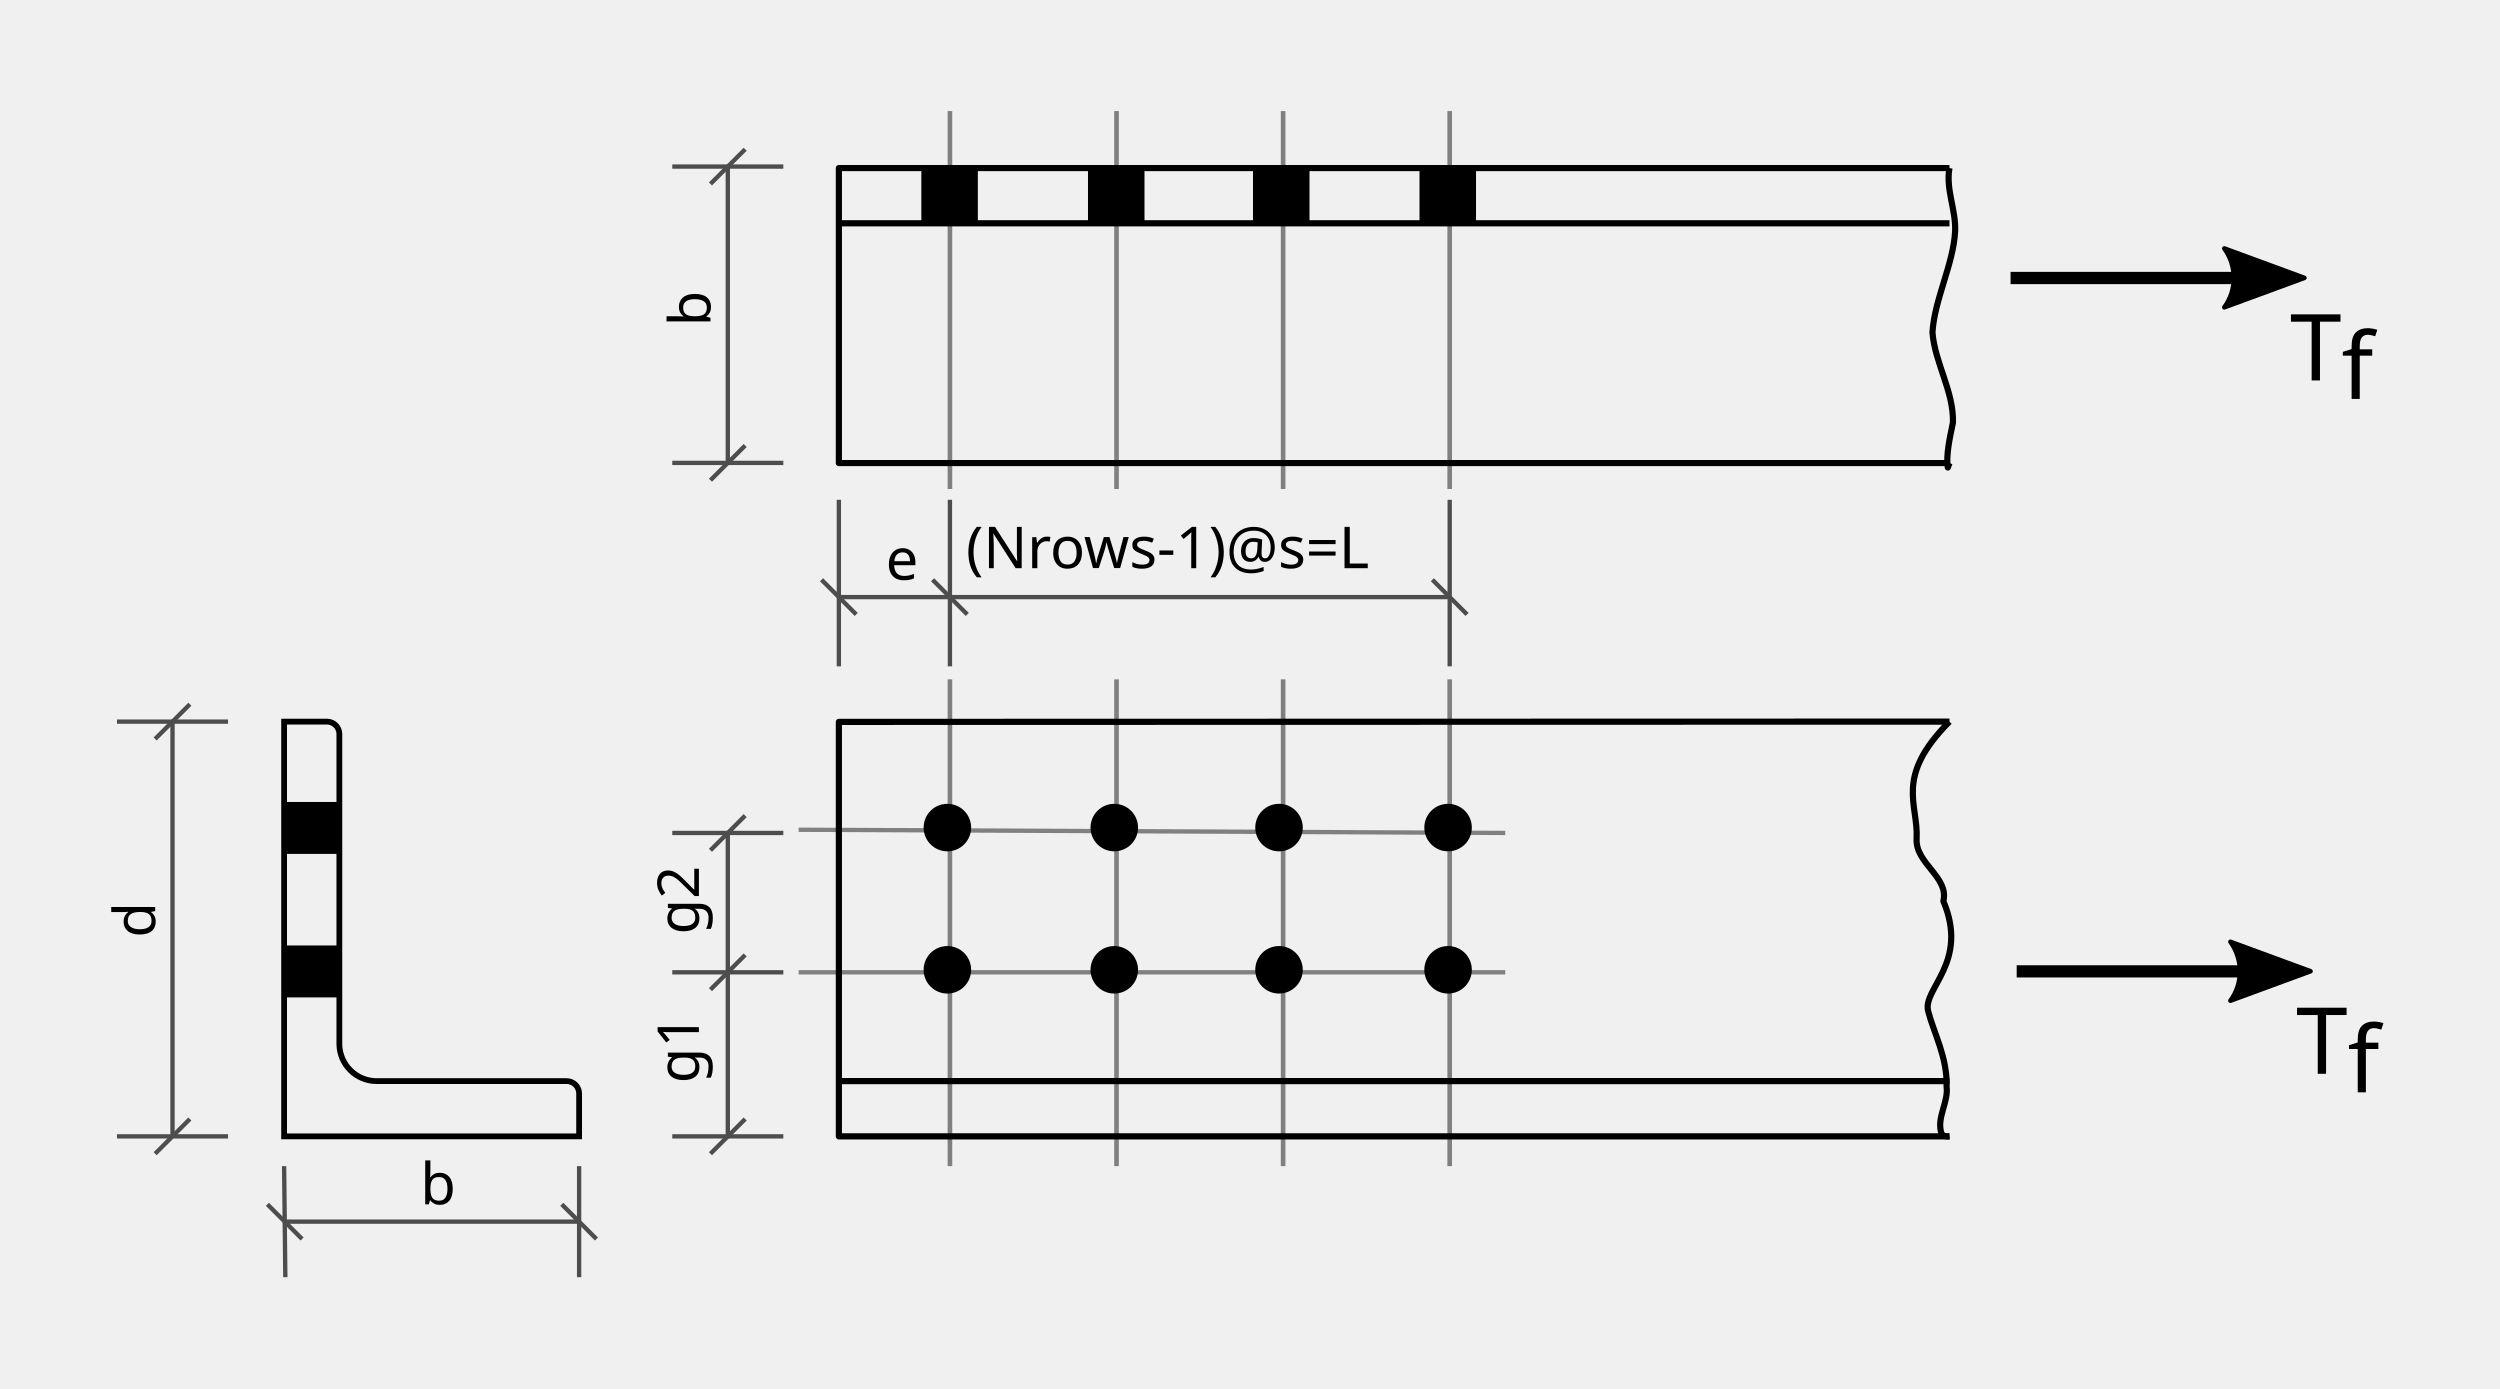
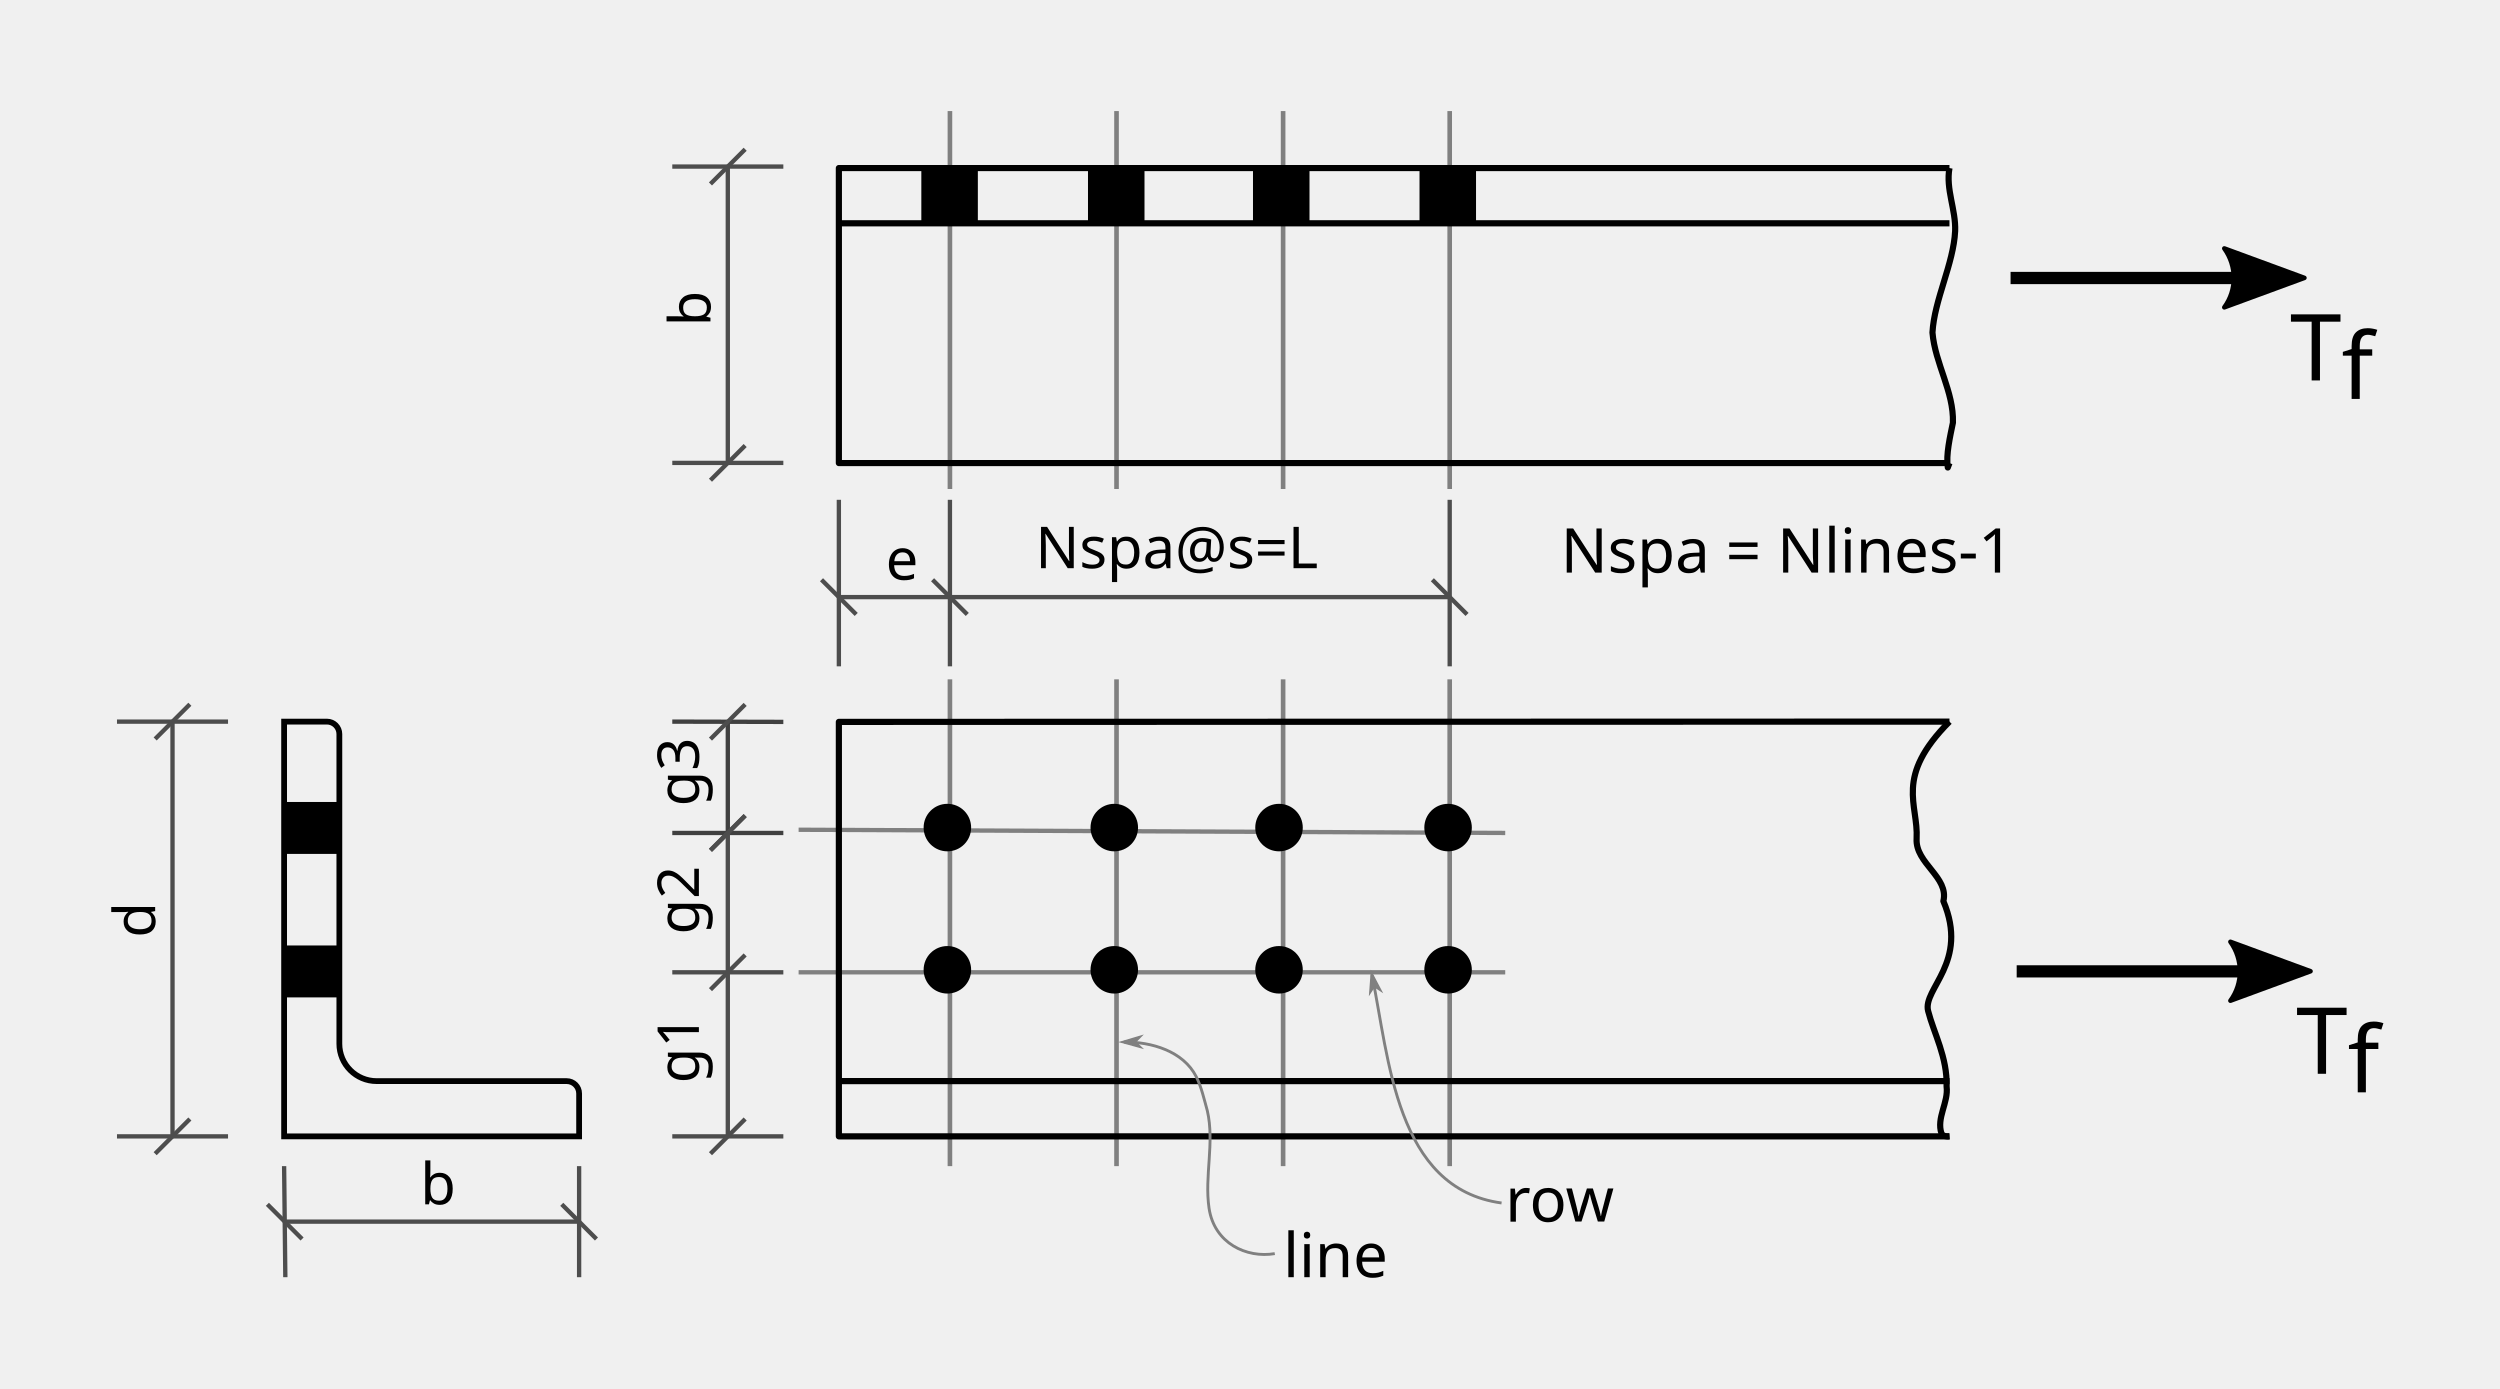
<svg xmlns="http://www.w3.org/2000/svg" width="4.502in" height="2.5in" id="svg2" version="1.1" viewBox="0 0 432.148 240.004">
  <defs id="defs4">
+     <marker style="overflow:visible" id="marker1320" refX="0.0" refY="0.0" orient="auto">
+       <path transform="scale(0.4) translate(10,0)" style="fill-rule:evenodd;stroke:#808080;stroke-width:1pt;stroke-opacity:1;fill:#808080;fill-opacity:1" d="M 0.0,0.0 L 5.0,-5.0 L -12.5,0.0 L 5.0,5.0 L 0.0,0.0 z " id="path1318" />
+     </marker>
+     <marker orient="auto" refY="0.0" refX="0.0" id="Arrow1Mstart" style="overflow:visible">
+       <path id="path984" d="M 0.0,0.0 L 5.0,-5.0 L -12.5,0.0 L 5.0,5.0 L 0.0,0.0 z " style="fill-rule:evenodd;stroke:#808080;stroke-width:1pt;stroke-opacity:1;fill:#808080;fill-opacity:1" transform="scale(0.4) translate(10,0)" />
+     </marker>
    <marker orient="auto" refY="0" refX="0" id="DimensionTick" style="overflow:visible">
      <path d="M 0,0 8,8" style="stroke:#4d4d4d;stroke-width:1px;marker-start:none" transform="translate(-4,-4)" id="path6" />
    </marker>
    <marker orient="auto" refY="0" refX="0" id="TrussNodeS" markerUnits="userSpaceOnUse" style="overflow:visible">
      <circle cx="0" cy="0" r="3" style="fill:#ffffff;stroke:#000000;stroke-width:1" id="circle9" />
    </marker>
    <marker orient="auto" refY="0" refX="0" id="TrussNodeM" markerUnits="userSpaceOnUse" style="overflow:visible">
      <circle cx="0" cy="0" r="4" style="fill:#ffffff;stroke:#000000;stroke-width:1" id="circle12" />
    </marker>
    <pattern id="black-stripes-on-red" x="0" y="0" width="18" height="18" patternUnits="userSpaceOnUse">
      <path id="path3006" d="M 0,0 18,0 18,18 0,18 z" style="fill:#ff0000;stroke:none" />
      <path id="path3008" d="M 0,9 9,0 11,0 0,11 z" style="fill:#000000;stroke:none" />
      <path id="path5234" d="m 9,18 9,-9 0,2 -7,7 z" style="fill:#000000;stroke:none" />
    </pattern>
    <marker style="overflow:visible" id="marker4587" refX="0" refY="0" orient="auto">
      <path transform="scale(-0.6,-0.6)" d="M 8.719,4.034 -2.207,0.016 8.719,-4.002 c -1.745,2.372 -1.735,5.617 -6e-7,8.035 z" style="fill:#000000;fill-opacity:1;fill-rule:evenodd;stroke:#000000;stroke-width:0.625;stroke-linejoin:round;stroke-opacity:1" id="path4589" />
    </marker>
    <marker style="overflow:visible" id="marker4587-3" refX="0" refY="0" orient="auto">
      <path transform="scale(-0.6,-0.6)" d="M 8.719,4.034 -2.207,0.016 8.719,-4.002 c -1.745,2.372 -1.735,5.617 -6e-7,8.035 z" style="fill:#000000;fill-opacity:1;fill-rule:evenodd;stroke:#000000;stroke-width:0.625;stroke-linejoin:round;stroke-opacity:1" id="path4589-5" />
    </marker>
  </defs>
  <g id="layer1" transform="translate(-95.00235,-1.200003)">
    <path id="path3410" d="m 345.6,20.4 0,65.333" style="fill:none;fill-opacity:1;stroke:#808080;stroke-width:0.8;stroke-linecap:butt;stroke-linejoin:round;stroke-miterlimit:4;stroke-dasharray:none;stroke-dashoffset:0;stroke-opacity:1" />
    <path id="path3408" d="m 316.8,20.4 0,65.333" style="fill:none;fill-opacity:1;stroke:#808080;stroke-width:0.8;stroke-linecap:butt;stroke-linejoin:round;stroke-miterlimit:4;stroke-dasharray:none;stroke-dashoffset:0;stroke-opacity:1" />
    <path id="path3406" d="m 288,20.4 0,65.333" style="fill:none;fill-opacity:1;stroke:#808080;stroke-width:0.8;stroke-linecap:butt;stroke-linejoin:round;stroke-miterlimit:4;stroke-dasharray:none;stroke-dashoffset:0;stroke-opacity:1" />
    <path id="path3404" d="m 259.2,20.4 0,65.333" style="fill:none;fill-opacity:1;stroke:#808080;stroke-width:0.8;stroke-linecap:butt;stroke-linejoin:round;stroke-miterlimit:4;stroke-dasharray:none;stroke-dashoffset:0;stroke-opacity:1" />
    <rect y="164.653" x="143.894" height="8.977" width="9.769" id="rect3434" style="fill:#000000;fill-opacity:1;stroke:none;stroke-width:0.8;stroke-linecap:butt;stroke-linejoin:round;stroke-miterlimit:4;stroke-dasharray:none;stroke-dashoffset:0;stroke-opacity:1" />
    <path id="path3396" d="m 259.2,118.64 0,84.16" style="fill:none;fill-opacity:1;stroke:#808080;stroke-width:0.8;stroke-linecap:butt;stroke-linejoin:round;stroke-miterlimit:4;stroke-dasharray:none;stroke-dashoffset:0;stroke-opacity:1" />
    <path id="path3398" d="m 288,118.64 0,84.16" style="fill:none;fill-opacity:1;stroke:#808080;stroke-width:0.8;stroke-linecap:butt;stroke-linejoin:round;stroke-miterlimit:4;stroke-dasharray:none;stroke-dashoffset:0;stroke-opacity:1" />
    <path id="path3400" d="m 316.8,118.64 0,84.16" style="fill:none;fill-opacity:1;stroke:#808080;stroke-width:0.8;stroke-linecap:butt;stroke-linejoin:round;stroke-miterlimit:4;stroke-dasharray:none;stroke-dashoffset:0;stroke-opacity:1" />
    <path id="path3402" d="m 345.6,118.64 0,84.16" style="fill:none;fill-opacity:1;stroke:#808080;stroke-width:0.8;stroke-linecap:butt;stroke-linejoin:round;stroke-miterlimit:4;stroke-dasharray:none;stroke-dashoffset:0;stroke-opacity:1" />
    <path id="path3416" d="M 355.2,145.2 233.04,144.646" style="fill:#000000;fill-opacity:1;stroke:#808080;stroke-width:0.75;stroke-linecap:butt;stroke-linejoin:round;stroke-miterlimit:4;stroke-dasharray:none;stroke-dashoffset:0;stroke-opacity:1" />
    <path id="path3418" d="m 355.2,169.289 -122.16,0" style="fill:#000000;fill-opacity:1;stroke:#808080;stroke-width:0.75;stroke-linecap:butt;stroke-linejoin:round;stroke-miterlimit:4;stroke-dasharray:none;stroke-dashoffset:0;stroke-opacity:1" />
    <g transform="translate(144.0944,197.6515)" id="g3518">
      <path d="m 0,0 51,0 0,-7.4 A 2.15,2.15 0 0 0 48.85,-9.55 L 16,-9.55 A 6.45,6.45 0 0 1 9.55,-16 l 0,-53.55 A 2.15,2.15 0 0 0 7.4,-71.7 l -7.4,0 z" style="fill:none;stroke:#000000;stroke-width:1;stroke-linecap:square;stroke-linejoin:miter;stroke-miterlimit:4;stroke-dasharray:none;stroke-dashoffset:0;stroke-opacity:1" id="path3520" />
    </g>
    <path id="path3563" d="m 432,125.952 -192,0.049 0,71.652 192,0" style="fill:none;fill-opacity:1;stroke:#000000;stroke-width:1.067;stroke-linecap:butt;stroke-linejoin:round;stroke-miterlimit:4;stroke-dasharray:none;stroke-dashoffset:0;stroke-opacity:1" />
    <path id="path3565" d="m 240,188.102 192,0" style="fill:none;fill-opacity:1;stroke:#000000;stroke-width:1.067;stroke-linecap:butt;stroke-linejoin:round;stroke-miterlimit:4;stroke-dasharray:none;stroke-dashoffset:0;stroke-opacity:1" />
    <path id="path3567" d="m 432,125.952 c -9.6,9.648 -5.348,14.263 -5.68,20.241 -0.238,4.287 5.629,6.612 4.626,10.798 4.481,10.593 -3.62,15.148 -2.635,18.993 0.985,3.845 3.342,7.997 3.193,13.049 0.361,2.754 -1.809,5.43 -0.876,8.146 0.292,0.455 0.883,0.532 1.372,0.473" style="fill:none;fill-opacity:1;stroke:#000000;stroke-width:1.067;stroke-linecap:butt;stroke-linejoin:round;stroke-miterlimit:4;stroke-dasharray:none;stroke-dashoffset:0;stroke-opacity:1" />
    <path id="path3589" d="m 432,30.254 -192,0 0,51 192,0" style="fill:none;fill-opacity:1;stroke:#000000;stroke-width:1.067;stroke-linecap:butt;stroke-linejoin:round;stroke-miterlimit:4;stroke-dasharray:none;stroke-dashoffset:0;stroke-opacity:1" />
    <path id="path3591" d="m 240,39.804 c 0,0 192,0 192,0" style="fill:none;fill-opacity:1;stroke:#000000;stroke-width:1.067;stroke-linecap:butt;stroke-linejoin:round;stroke-miterlimit:4;stroke-dasharray:none;stroke-dashoffset:0;stroke-opacity:1" />
    <path id="path3593" d="m 432,30.254 c -0.669,3.652 1.126,7.215 0.981,10.889 -0.273,5.669 -3.605,11.888 -3.921,17.549 0.445,5.353 3.709,10.224 3.538,15.579 -0.506,2.482 -1.218,5.518 -0.887,7.75 l 0.289,-0.766" style="fill:none;fill-opacity:1;stroke:#000000;stroke-width:1.067;stroke-linecap:butt;stroke-linejoin:round;stroke-miterlimit:4;stroke-dasharray:none;stroke-dashoffset:0;stroke-opacity:1" />
    <circle r="4.107" cy="144.272" cx="258.759" id="path3414" style="fill:#000000;fill-opacity:1;stroke:none;stroke-width:0.8;stroke-linecap:butt;stroke-linejoin:round;stroke-miterlimit:4;stroke-dasharray:none;stroke-dashoffset:0;stroke-opacity:1" />
    <circle style="fill:#000000;fill-opacity:1;stroke:none;stroke-width:0.8;stroke-linecap:butt;stroke-linejoin:round;stroke-miterlimit:4;stroke-dasharray:none;stroke-dashoffset:0;stroke-opacity:1" id="circle3420" cx="258.759" cy="168.859" r="4.107" />
    <circle style="fill:#000000;fill-opacity:1;stroke:none;stroke-width:0.8;stroke-linecap:butt;stroke-linejoin:round;stroke-miterlimit:4;stroke-dasharray:none;stroke-dashoffset:0;stroke-opacity:1" id="circle3422" cx="287.613" cy="144.272" r="4.107" />
    <circle r="4.107" cy="168.859" cx="287.613" id="circle3424" style="fill:#000000;fill-opacity:1;stroke:none;stroke-width:0.8;stroke-linecap:butt;stroke-linejoin:round;stroke-miterlimit:4;stroke-dasharray:none;stroke-dashoffset:0;stroke-opacity:1" />
    <circle r="4.107" cy="144.272" cx="316.093" id="circle3426" style="fill:#000000;fill-opacity:1;stroke:none;stroke-width:0.8;stroke-linecap:butt;stroke-linejoin:round;stroke-miterlimit:4;stroke-dasharray:none;stroke-dashoffset:0;stroke-opacity:1" />
    <circle style="fill:#000000;fill-opacity:1;stroke:none;stroke-width:0.8;stroke-linecap:butt;stroke-linejoin:round;stroke-miterlimit:4;stroke-dasharray:none;stroke-dashoffset:0;stroke-opacity:1" id="circle3428" cx="316.093" cy="168.859" r="4.107" />
    <circle style="fill:#000000;fill-opacity:1;stroke:none;stroke-width:0.8;stroke-linecap:butt;stroke-linejoin:round;stroke-miterlimit:4;stroke-dasharray:none;stroke-dashoffset:0;stroke-opacity:1" id="circle3430" cx="345.319" cy="144.272" r="4.107" />
    <circle r="4.107" cy="168.859" cx="345.319" id="circle3432" style="fill:#000000;fill-opacity:1;stroke:none;stroke-width:0.8;stroke-linecap:butt;stroke-linejoin:round;stroke-miterlimit:4;stroke-dasharray:none;stroke-dashoffset:0;stroke-opacity:1" />
    <rect style="fill:#000000;fill-opacity:1;stroke:none;stroke-width:0.8;stroke-linecap:butt;stroke-linejoin:round;stroke-miterlimit:4;stroke-dasharray:none;stroke-dashoffset:0;stroke-opacity:1" id="rect3436" width="9.769" height="8.977" x="143.894" y="139.846" />
    <rect y="30.539" x="254.257" height="8.977" width="9.769" id="rect3438" style="fill:#000000;fill-opacity:1;stroke:none;stroke-width:0.8;stroke-linecap:butt;stroke-linejoin:round;stroke-miterlimit:4;stroke-dasharray:none;stroke-dashoffset:0;stroke-opacity:1" />
    <rect style="fill:#000000;fill-opacity:1;stroke:none;stroke-width:0.8;stroke-linecap:butt;stroke-linejoin:round;stroke-miterlimit:4;stroke-dasharray:none;stroke-dashoffset:0;stroke-opacity:1" id="rect3440" width="9.769" height="8.977" x="283.068" y="30.539" />
    <rect y="30.539" x="311.593" height="8.977" width="9.769" id="rect3442" style="fill:#000000;fill-opacity:1;stroke:none;stroke-width:0.8;stroke-linecap:butt;stroke-linejoin:round;stroke-miterlimit:4;stroke-dasharray:none;stroke-dashoffset:0;stroke-opacity:1" />
    <rect style="fill:#000000;fill-opacity:1;stroke:none;stroke-width:0.8;stroke-linecap:butt;stroke-linejoin:round;stroke-miterlimit:4;stroke-dasharray:none;stroke-dashoffset:0;stroke-opacity:1" id="rect3444" width="9.769" height="8.977" x="340.383" y="30.539" />
    <path id="path3446" d="m 240,87.6 0,28.8" style="fill:#000000;fill-opacity:1;stroke:#4d4d4d;stroke-width:0.75;stroke-linecap:butt;stroke-linejoin:round;stroke-miterlimit:4;stroke-dasharray:none;stroke-dashoffset:0;stroke-opacity:1" />
    <path id="path3448" d="m 259.2,87.6 0,28.8" style="fill:#000000;fill-opacity:1;stroke:#4d4d4d;stroke-width:0.75;stroke-linecap:butt;stroke-linejoin:round;stroke-miterlimit:4;stroke-dasharray:none;stroke-dashoffset:0;stroke-opacity:1" />
    <path id="path3450" d="m 345.6,87.6 0,28.8" style="fill:#000000;fill-opacity:1;stroke:#4d4d4d;stroke-width:0.75;stroke-linecap:butt;stroke-linejoin:round;stroke-miterlimit:4;stroke-dasharray:none;stroke-dashoffset:0;stroke-opacity:1" />
    <path id="path3452" d="m 240,104.424 19.2,0 86.4,0" style="fill:#000000;fill-opacity:1;stroke:#4d4d4d;stroke-width:0.75;stroke-linecap:butt;stroke-linejoin:round;stroke-miterlimit:4;stroke-dasharray:none;stroke-dashoffset:0;stroke-opacity:1;marker-start:url(#DimensionTick);marker-mid:url(#DimensionTick);marker-end:url(#DimensionTick)" />
-     <text transform="translate(-1.5,-5.37626)" id="text3454" y="106.8" x="249.6" style="font-style:normal;font-variant:normal;font-weight:normal;font-stretch:normal;font-size:10px;line-height:125%;font-family:Verdana;-inkscape-font-specification:'Verdana, Normal';text-align:start;letter-spacing:0px;word-spacing:0px;writing-mode:lr-tb;text-anchor:start;fill:#000000;fill-opacity:1;stroke:none;stroke-width:1px;stroke-linecap:butt;stroke-linejoin:miter;stroke-opacity:1" xml:space="preserve">
-       <tspan y="106.8" x="249.6" id="tspan3456">e</tspan>
+     <text transform="translate(-1.5,-5.37626)" id="text3454" y="106.8" x="249.6" style="font-style:normal;font-variant:normal;font-weight:normal;font-stretch:normal;line-height:0%;font-family:Verdana;-inkscape-font-specification:'Verdana, Normal';text-align:start;letter-spacing:0px;word-spacing:0px;writing-mode:lr-tb;text-anchor:start;fill:#000000;fill-opacity:1;stroke:none;stroke-width:1px;stroke-linecap:butt;stroke-linejoin:miter;stroke-opacity:1" xml:space="preserve">
+       <tspan y="106.8" x="249.6" id="tspan3456" style="font-size:10px;line-height:1.25">e</tspan>
    </text>
-     <text id="text3458" y="99.424" x="261.979" style="font-style:normal;font-variant:normal;font-weight:normal;font-stretch:normal;font-size:10px;line-height:125%;font-family:Verdana;-inkscape-font-specification:'Verdana, Normal';text-align:start;letter-spacing:0px;word-spacing:0px;writing-mode:lr-tb;text-anchor:start;fill:#000000;fill-opacity:1;stroke:none;stroke-width:1px;stroke-linecap:butt;stroke-linejoin:miter;stroke-opacity:1" xml:space="preserve">
-       <tspan y="99.424" x="261.979" id="tspan3460">(Nrows-1)@s=L</tspan>
+     <text id="text3458" y="99.424" x="273.979" style="font-style:normal;font-variant:normal;font-weight:normal;font-stretch:normal;line-height:0%;font-family:Verdana;-inkscape-font-specification:'Verdana, Normal';text-align:start;letter-spacing:0px;word-spacing:0px;writing-mode:lr-tb;text-anchor:start;fill:#000000;fill-opacity:1;stroke:none;stroke-width:1px;stroke-linecap:butt;stroke-linejoin:miter;stroke-opacity:1" xml:space="preserve">
+       <tspan y="99.424" x="273.979" id="tspan3460" style="font-size:10px;line-height:1.25">Nspa@s=L</tspan>
    </text>
-     <path style="fill:#000000;fill-opacity:1;stroke:#4d4d4d;stroke-width:0.75;stroke-linecap:butt;stroke-linejoin:round;stroke-miterlimit:4;stroke-dasharray:none;stroke-dashoffset:0;stroke-opacity:1" d="m 230.4,145.2 -19.2,0" id="path3610" />
+     <path id="path3610" d="m 230.4,145.2 -19.2,0" style="stroke-linejoin:round;stroke-opacity:1;fill-opacity:1;stroke-dashoffset:0;stroke:#404040;stroke-linecap:butt;stroke-miterlimit:4;stroke-dasharray:none;stroke-width:0.75;fill:#000000" />
    <path style="fill:#000000;fill-opacity:1;stroke:#4d4d4d;stroke-width:0.75;stroke-linecap:butt;stroke-linejoin:round;stroke-miterlimit:4;stroke-dasharray:none;stroke-dashoffset:0;stroke-opacity:1" d="m 230.4,169.289 -19.2,0" id="path3612" />
    <path style="fill:#000000;fill-opacity:1;stroke:#4d4d4d;stroke-width:0.75;stroke-linecap:butt;stroke-linejoin:round;stroke-miterlimit:4;stroke-dasharray:none;stroke-dashoffset:0;stroke-opacity:1" d="m 230.4,197.652 -19.2,0" id="path3614" />
    <path style="fill:#000000;fill-opacity:1;stroke:#4d4d4d;stroke-width:0.75;stroke-linecap:butt;stroke-linejoin:round;stroke-miterlimit:4;stroke-dasharray:none;stroke-dashoffset:0;stroke-opacity:1;marker-start:url(#DimensionTick);marker-mid:url(#DimensionTick);marker-end:url(#DimensionTick)" d="m 220.8,197.652 0,-28.363 0,-24.089" id="path3616" />
    <path style="fill:#000000;fill-opacity:1;stroke:#4d4d4d;stroke-width:0.75;stroke-linecap:butt;stroke-linejoin:round;stroke-miterlimit:4;stroke-dasharray:none;stroke-dashoffset:0;stroke-opacity:1" d="m 144.094,202.8 0.211,19.2" id="path3618" />
    <path style="fill:#000000;fill-opacity:1;stroke:#4d4d4d;stroke-width:0.75;stroke-linecap:butt;stroke-linejoin:round;stroke-miterlimit:4;stroke-dasharray:none;stroke-dashoffset:0;stroke-opacity:1" d="m 195.094,202.8 0,19.2" id="path3620" />
    <path style="fill:#000000;fill-opacity:1;stroke:#4d4d4d;stroke-width:0.75;stroke-linecap:butt;stroke-linejoin:round;stroke-miterlimit:4;stroke-dasharray:none;stroke-dashoffset:0;stroke-opacity:1;marker-start:url(#DimensionTick);marker-mid:url(#DimensionTick);marker-end:url(#DimensionTick)" d="m 144.2,212.4 50.894,0" id="path3622" />
    <path style="fill:#000000;fill-opacity:1;stroke:#4d4d4d;stroke-width:0.75;stroke-linecap:butt;stroke-linejoin:round;stroke-miterlimit:4;stroke-dasharray:none;stroke-dashoffset:0;stroke-opacity:1" d="m 134.4,197.652 -19.2,0" id="path3624" />
    <path style="fill:#000000;fill-opacity:1;stroke:#4d4d4d;stroke-width:0.75;stroke-linecap:butt;stroke-linejoin:round;stroke-miterlimit:4;stroke-dasharray:none;stroke-dashoffset:0;stroke-opacity:1" d="m 134.4,125.952 -19.2,0" id="path3626" />
    <path style="fill:#000000;fill-opacity:1;stroke:#4d4d4d;stroke-width:0.75;stroke-linecap:butt;stroke-linejoin:round;stroke-miterlimit:4;stroke-dasharray:none;stroke-dashoffset:0;stroke-opacity:1;marker-start:url(#DimensionTick);marker-mid:url(#DimensionTick);marker-end:url(#DimensionTick)" d="m 124.8,197.652 0,-71.7" id="path3628" />
    <path style="fill:#000000;fill-opacity:1;stroke:#4d4d4d;stroke-width:0.75;stroke-linecap:butt;stroke-linejoin:round;stroke-miterlimit:4;stroke-dasharray:none;stroke-dashoffset:0;stroke-opacity:1" d="m 230.4,81.221 -19.2,0" id="path3630" />
    <path style="fill:#000000;fill-opacity:1;stroke:#4d4d4d;stroke-width:0.75;stroke-linecap:butt;stroke-linejoin:round;stroke-miterlimit:4;stroke-dasharray:none;stroke-dashoffset:0;stroke-opacity:1" d="m 230.4,30 -19.2,0" id="path3632" />
    <path style="fill:#000000;fill-opacity:1;stroke:#4d4d4d;stroke-width:0.75;stroke-linecap:butt;stroke-linejoin:round;stroke-miterlimit:4;stroke-dasharray:none;stroke-dashoffset:0;stroke-opacity:1;marker-start:url(#DimensionTick);marker-mid:url(#DimensionTick);marker-end:url(#DimensionTick)" d="M 220.8,81.221 220.8,30" id="path3634" />
-     <text transform="matrix(0,-1,1,0,159,268.8106)" xml:space="preserve" style="font-style:normal;font-variant:normal;font-weight:normal;font-stretch:normal;font-size:10px;line-height:125%;font-family:Verdana;-inkscape-font-specification:'Verdana, Normal';text-align:start;letter-spacing:0px;word-spacing:0px;writing-mode:lr-tb;text-anchor:start;fill:#000000;fill-opacity:1;stroke:none;stroke-width:1px;stroke-linecap:butt;stroke-linejoin:miter;stroke-opacity:1" x="211.2" y="58.8" id="text3636">
-       <tspan id="tspan3638" x="211.2" y="58.8">b</tspan>
+     <text transform="rotate(-90,213.9053,54.90528)" xml:space="preserve" style="font-style:normal;font-variant:normal;font-weight:normal;font-stretch:normal;line-height:0%;font-family:Verdana;-inkscape-font-specification:'Verdana, Normal';text-align:start;letter-spacing:0px;word-spacing:0px;writing-mode:lr-tb;text-anchor:start;fill:#000000;fill-opacity:1;stroke:none;stroke-width:1px;stroke-linecap:butt;stroke-linejoin:miter;stroke-opacity:1" x="211.2" y="58.8" id="text3636">
+       <tspan id="tspan3638" x="211.2" y="58.8" style="font-size:10px;line-height:1.25">b</tspan>
    </text>
-     <text transform="translate(4.447153,-3)" xml:space="preserve" style="font-style:normal;font-variant:normal;font-weight:normal;font-stretch:normal;font-size:10px;line-height:125%;font-family:Verdana;-inkscape-font-specification:'Verdana, Normal';text-align:start;letter-spacing:0px;word-spacing:0px;writing-mode:lr-tb;text-anchor:start;fill:#000000;fill-opacity:1;stroke:none;stroke-width:1px;stroke-linecap:butt;stroke-linejoin:miter;stroke-opacity:1" x="163.2" y="212.4" id="text3640">
-       <tspan id="tspan3642" x="163.2" y="212.4">b</tspan>
+     <text transform="translate(4.447153,-3)" xml:space="preserve" style="font-style:normal;font-variant:normal;font-weight:normal;font-stretch:normal;line-height:0%;font-family:Verdana;-inkscape-font-specification:'Verdana, Normal';text-align:start;letter-spacing:0px;word-spacing:0px;writing-mode:lr-tb;text-anchor:start;fill:#000000;fill-opacity:1;stroke:none;stroke-width:1px;stroke-linecap:butt;stroke-linejoin:miter;stroke-opacity:1" x="163.2" y="212.4" id="text3640">
+       <tspan id="tspan3642" x="163.2" y="212.4" style="font-size:10px;line-height:1.25">b</tspan>
    </text>
-     <text xml:space="preserve" style="font-style:normal;font-variant:normal;font-weight:normal;font-stretch:normal;font-size:10px;line-height:125%;font-family:Verdana;-inkscape-font-specification:'Verdana, Normal';text-align:start;letter-spacing:0px;word-spacing:0px;writing-mode:lr-tb;text-anchor:start;fill:#000000;fill-opacity:1;stroke:none;stroke-width:1px;stroke-linecap:butt;stroke-linejoin:miter;stroke-opacity:1" x="115.2" y="154.8" id="text3644" transform="matrix(0,-1,1,0,-33,278.5015)">
-       <tspan id="tspan3646" x="115.2" y="154.8">d</tspan>
+     <text xml:space="preserve" style="font-style:normal;font-variant:normal;font-weight:normal;font-stretch:normal;line-height:0%;font-family:Verdana;-inkscape-font-specification:'Verdana, Normal';text-align:start;letter-spacing:0px;word-spacing:0px;writing-mode:lr-tb;text-anchor:start;fill:#000000;fill-opacity:1;stroke:none;stroke-width:1px;stroke-linecap:butt;stroke-linejoin:miter;stroke-opacity:1" x="115.2" y="154.8" id="text3644" transform="rotate(-90,122.7508,155.7508)">
+       <tspan id="tspan3646" x="115.2" y="154.8" style="font-size:10px;line-height:1.25">d</tspan>
    </text>
-     <text xml:space="preserve" style="font-style:normal;font-variant:normal;font-weight:normal;font-stretch:normal;font-size:10px;line-height:125%;font-family:Verdana;-inkscape-font-specification:'Verdana, Normal';text-align:start;letter-spacing:0px;word-spacing:0px;writing-mode:lr-tb;text-anchor:start;fill:#000000;fill-opacity:1;stroke:none;stroke-width:1px;stroke-linecap:butt;stroke-linejoin:miter;stroke-opacity:1" x="211.2" y="188.102" id="text3648" transform="matrix(0,-1,1,0,27.69848,399.6705)">
-       <tspan id="tspan3650" x="211.2" y="188.102">g1</tspan>
+     <text xml:space="preserve" style="font-style:normal;font-variant:normal;font-weight:normal;font-stretch:normal;line-height:0%;font-family:Verdana;-inkscape-font-specification:'Verdana, Normal';text-align:start;letter-spacing:0px;word-spacing:0px;writing-mode:lr-tb;text-anchor:start;fill:#000000;fill-opacity:1;stroke:none;stroke-width:1px;stroke-linecap:butt;stroke-linejoin:miter;stroke-opacity:1" x="211.2" y="188.102" id="text3648" transform="rotate(-90,213.6845,185.986)">
+       <tspan id="tspan3650" x="211.2" y="188.102" style="font-size:10px;line-height:1.25">g1</tspan>
    </text>
-     <text xml:space="preserve" style="font-style:normal;font-variant:normal;font-weight:normal;font-stretch:normal;font-size:10px;line-height:125%;font-family:Verdana;-inkscape-font-specification:'Verdana, Normal';text-align:start;letter-spacing:0px;word-spacing:0px;writing-mode:lr-tb;text-anchor:start;fill:#000000;fill-opacity:1;stroke:none;stroke-width:1px;stroke-linecap:butt;stroke-linejoin:miter;stroke-opacity:1" x="211.2" y="154.8" id="text3652" transform="matrix(0,-1,1,0,61.00001,373.9447)">
-       <tspan id="tspan3654" x="211.2" y="154.8">g2</tspan>
+     <text xml:space="preserve" style="font-style:normal;font-variant:normal;font-weight:normal;font-stretch:normal;line-height:0%;font-family:Verdana;-inkscape-font-specification:'Verdana, Normal';text-align:start;letter-spacing:0px;word-spacing:0px;writing-mode:lr-tb;text-anchor:start;fill:#000000;fill-opacity:1;stroke:none;stroke-width:1px;stroke-linecap:butt;stroke-linejoin:miter;stroke-opacity:1" x="211.2" y="154.8" id="text3652" transform="rotate(-90,217.4724,156.4724)">
+       <tspan id="tspan3654" x="211.2" y="154.8" style="font-size:10px;line-height:1.25">g2</tspan>
    </text>
-     <text xml:space="preserve" style="font-style:normal;font-variant:normal;font-weight:normal;font-stretch:normal;font-size:16px;line-height:125%;font-family:Verdana;-inkscape-font-specification:'Verdana, Normal';text-align:start;letter-spacing:0px;word-spacing:0px;writing-mode:lr-tb;text-anchor:start;fill:#000000;fill-opacity:1;stroke:none;stroke-width:1px;stroke-linecap:butt;stroke-linejoin:miter;stroke-opacity:1" x="490.879" y="66.969" id="text3449">
-       <tspan id="tspan3451" x="490.879" y="66.969">T<tspan style="font-size:16px;baseline-shift:sub" id="tspan3453">f</tspan>
+     <text xml:space="preserve" style="font-style:normal;font-variant:normal;font-weight:normal;font-stretch:normal;line-height:0%;font-family:Verdana;-inkscape-font-specification:'Verdana, Normal';text-align:start;letter-spacing:0px;word-spacing:0px;writing-mode:lr-tb;text-anchor:start;fill:#000000;fill-opacity:1;stroke:none;stroke-width:1px;stroke-linecap:butt;stroke-linejoin:miter;stroke-opacity:1" x="490.879" y="66.969" id="text3449">
+       <tspan id="tspan3451" x="490.879" y="66.969" style="font-size:16px;line-height:1.25">T<tspan style="font-size:16px;baseline-shift:sub" id="tspan3453">f</tspan>
      </tspan>
    </text>
    <path style="fill:none;fill-opacity:1;stroke:#000000;stroke-width:2.112;stroke-linecap:butt;stroke-linejoin:round;stroke-miterlimit:4;stroke-dasharray:none;stroke-dashoffset:0;stroke-opacity:1;marker-end:url(#marker4587)" d="m 442.563,49.261 48,0" id="path3455" />
-     <text id="text5735" y="186.837" x="491.935" style="font-style:normal;font-variant:normal;font-weight:normal;font-stretch:normal;font-size:16px;line-height:125%;font-family:Verdana;-inkscape-font-specification:'Verdana, Normal';text-align:start;letter-spacing:0px;word-spacing:0px;writing-mode:lr-tb;text-anchor:start;fill:#000000;fill-opacity:1;stroke:none;stroke-width:1px;stroke-linecap:butt;stroke-linejoin:miter;stroke-opacity:1" xml:space="preserve">
-       <tspan y="186.837" x="491.935" id="tspan5737">T<tspan id="tspan5739" style="font-size:16px;baseline-shift:sub">f</tspan>
+     <text id="text5735" y="186.837" x="491.935" style="font-style:normal;font-variant:normal;font-weight:normal;font-stretch:normal;line-height:0%;font-family:Verdana;-inkscape-font-specification:'Verdana, Normal';text-align:start;letter-spacing:0px;word-spacing:0px;writing-mode:lr-tb;text-anchor:start;fill:#000000;fill-opacity:1;stroke:none;stroke-width:1px;stroke-linecap:butt;stroke-linejoin:miter;stroke-opacity:1" xml:space="preserve">
+       <tspan y="186.837" x="491.935" id="tspan5737" style="font-size:16px;line-height:1.25">T<tspan id="tspan5739" style="font-size:16px;baseline-shift:sub">f</tspan>
      </tspan>
    </text>
    <path id="path5741" d="m 443.62,169.129 48,0" style="fill:none;fill-opacity:1;stroke:#000000;stroke-width:2.112;stroke-linecap:butt;stroke-linejoin:round;stroke-miterlimit:4;stroke-dasharray:none;stroke-dashoffset:0;stroke-opacity:1;marker-end:url(#marker4587)" />
+     <text xml:space="preserve" style="font-style:normal;font-weight:normal;font-size:10.667px;line-height:25px;font-family:sans-serif;letter-spacing:0px;word-spacing:0px;fill:#000000;fill-opacity:1;stroke:none;stroke-width:1px;stroke-linecap:butt;stroke-linejoin:miter;stroke-opacity:1" x="364.8" y="100.19" id="text114">
+       <tspan id="tspan112" x="364.8" y="100.19">Nspa = Nlines-1</tspan>
+     </text>
+     <text xml:space="preserve" style="font-style:normal;font-weight:normal;font-size:10.667px;line-height:25px;font-family:sans-serif;letter-spacing:0px;word-spacing:0px;fill:#000000;fill-opacity:1;stroke:none;stroke-width:1px;stroke-linecap:butt;stroke-linejoin:miter;stroke-opacity:1" x="355.2" y="212.4" id="text118">
+       <tspan id="tspan116" x="355.2" y="212.4">row</tspan>
+     </text>
+     <text xml:space="preserve" style="font-style:normal;font-weight:normal;font-size:10.667px;line-height:25px;font-family:sans-serif;letter-spacing:0px;word-spacing:0px;fill:#000000;fill-opacity:1;stroke:none;stroke-width:1px;stroke-linecap:butt;stroke-linejoin:miter;stroke-opacity:1" x="316.8" y="222" id="text122">
+       <tspan id="tspan120" x="316.8" y="222">line</tspan>
+     </text>
+     <path style="color:#000000;clip-rule:nonzero;display:inline;overflow:visible;visibility:visible;opacity:1;isolation:auto;mix-blend-mode:normal;color-interpolation:sRGB;color-interpolation-filters:linearRGB;solid-color:#000000;solid-opacity:1;fill:none;fill-opacity:1;fill-rule:evenodd;stroke:#808080;stroke-width:0.5;stroke-linecap:butt;stroke-linejoin:miter;stroke-miterlimit:4;stroke-dasharray:none;stroke-dashoffset:0;stroke-opacity:1;color-rendering:auto;image-rendering:auto;shape-rendering:auto;text-rendering:auto;enable-background:accumulate;marker-start:url(#Arrow1Mstart)" d="m 332.163,169.793 c 2.962,14.263 4.068,36.876 22.403,39.38" id="path124" />
+     <path style="color:#000000;clip-rule:nonzero;display:inline;overflow:visible;visibility:visible;opacity:1;isolation:auto;mix-blend-mode:normal;color-interpolation:sRGB;color-interpolation-filters:linearRGB;solid-color:#000000;solid-opacity:1;fill:none;fill-opacity:1;fill-rule:evenodd;stroke:#808080;stroke-width:0.5;stroke-linecap:butt;stroke-linejoin:miter;stroke-miterlimit:4;stroke-dasharray:none;stroke-dashoffset:0;stroke-opacity:1;marker-start:url(#marker1320);color-rendering:auto;image-rendering:auto;shape-rendering:auto;text-rendering:auto;enable-background:accumulate" d="m 289.282,181.345 c 4.752,-0.05 10.263,1.569 12.501,5.993 0.924,1.863 1.367,3.916 1.92,5.909 1.271,5.529 -0.526,11.286 0.294,16.829 0.897,6.066 6.486,8.678 11.363,7.849" id="path1290" />
+     <path id="path125" d="m 230.4,126 -19.2,-0.048" style="stroke-linejoin:miter;text-rendering:auto;color-rendering:auto;fill-opacity:1;color:#000000;shape-rendering:auto;solid-color:#000000;stroke:#404040;stroke-linecap:butt;stroke-width:0.75;color-interpolation-filters:linearRGB;fill:none;solid-opacity:1;fill-rule:evenodd;mix-blend-mode:normal;stroke-miterlimit:4;opacity:1;visibility:visible;clip-rule:nonzero;image-rendering:auto;overflow:visible;stroke-opacity:1;isolation:auto;stroke-dashoffset:0;stroke-dasharray:none;enable-background:accumulate;display:inline;color-interpolation:sRGB" />
+     <path id="path127" d="M 220.8,145.2 220.8,125.976" style="stroke-linejoin:miter;text-rendering:auto;color-rendering:auto;fill-opacity:1;color:#000000;marker-start:url(#DimensionTick);shape-rendering:auto;solid-color:#000000;stroke:#404040;stroke-linecap:butt;stroke-width:0.75;color-interpolation-filters:linearRGB;fill:none;solid-opacity:1;fill-rule:evenodd;mix-blend-mode:normal;stroke-miterlimit:4;marker-mid:url(#DimensionTick);opacity:1;visibility:visible;clip-rule:nonzero;image-rendering:auto;overflow:visible;marker-end:url(#DimensionTick);stroke-opacity:1;isolation:auto;stroke-dashoffset:0;stroke-dasharray:none;enable-background:accumulate;display:inline;color-interpolation:sRGB" />
+     <text transform="matrix(-0,-1,1,-0,80.2001,351.7879)" id="text131" y="135.6" x="211.2" style="stroke-width:1px;stroke-linejoin:miter;letter-spacing:0px;font-family:Verdana;stroke-opacity:1;fill-opacity:1;font-size:10px;line-height:25px;word-spacing:0px;stroke:none;stroke-linecap:butt;font-weight:normal;font-style:normal;fill:#000000" xml:space="preserve">
+       <tspan y="135.6" x="211.2" id="tspan129">g3</tspan>
+     </text>
  </g>
</svg>
